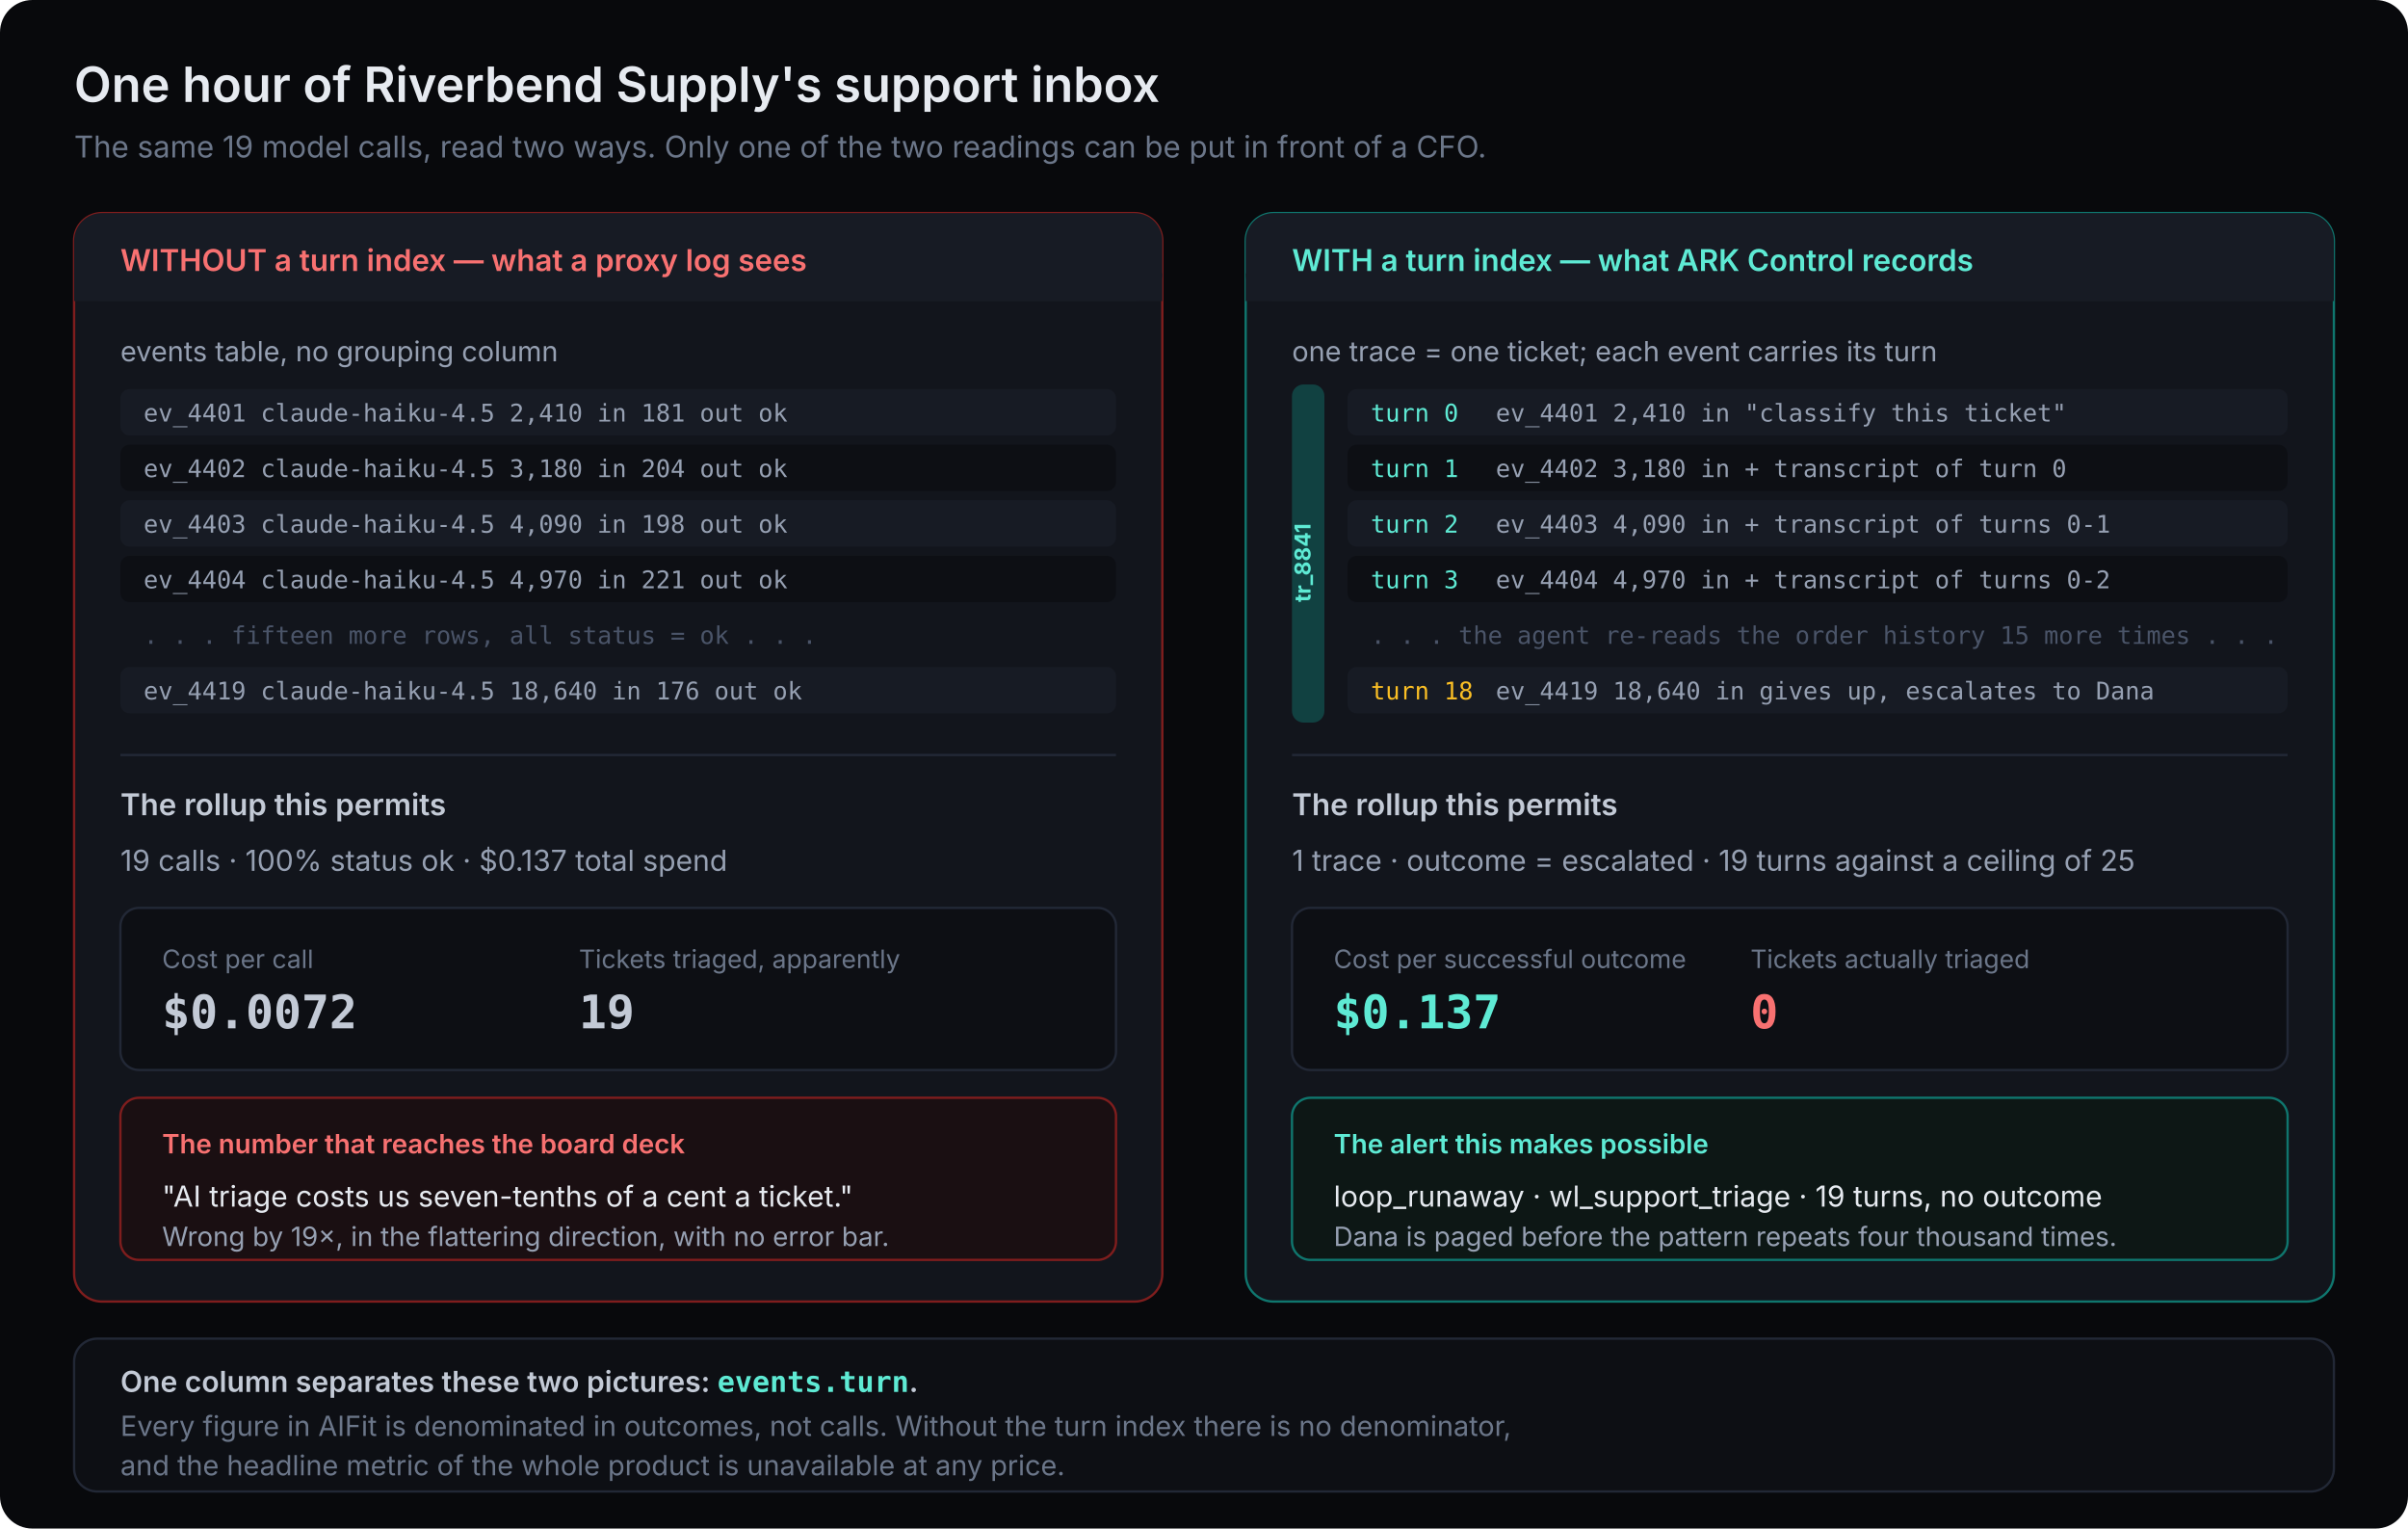
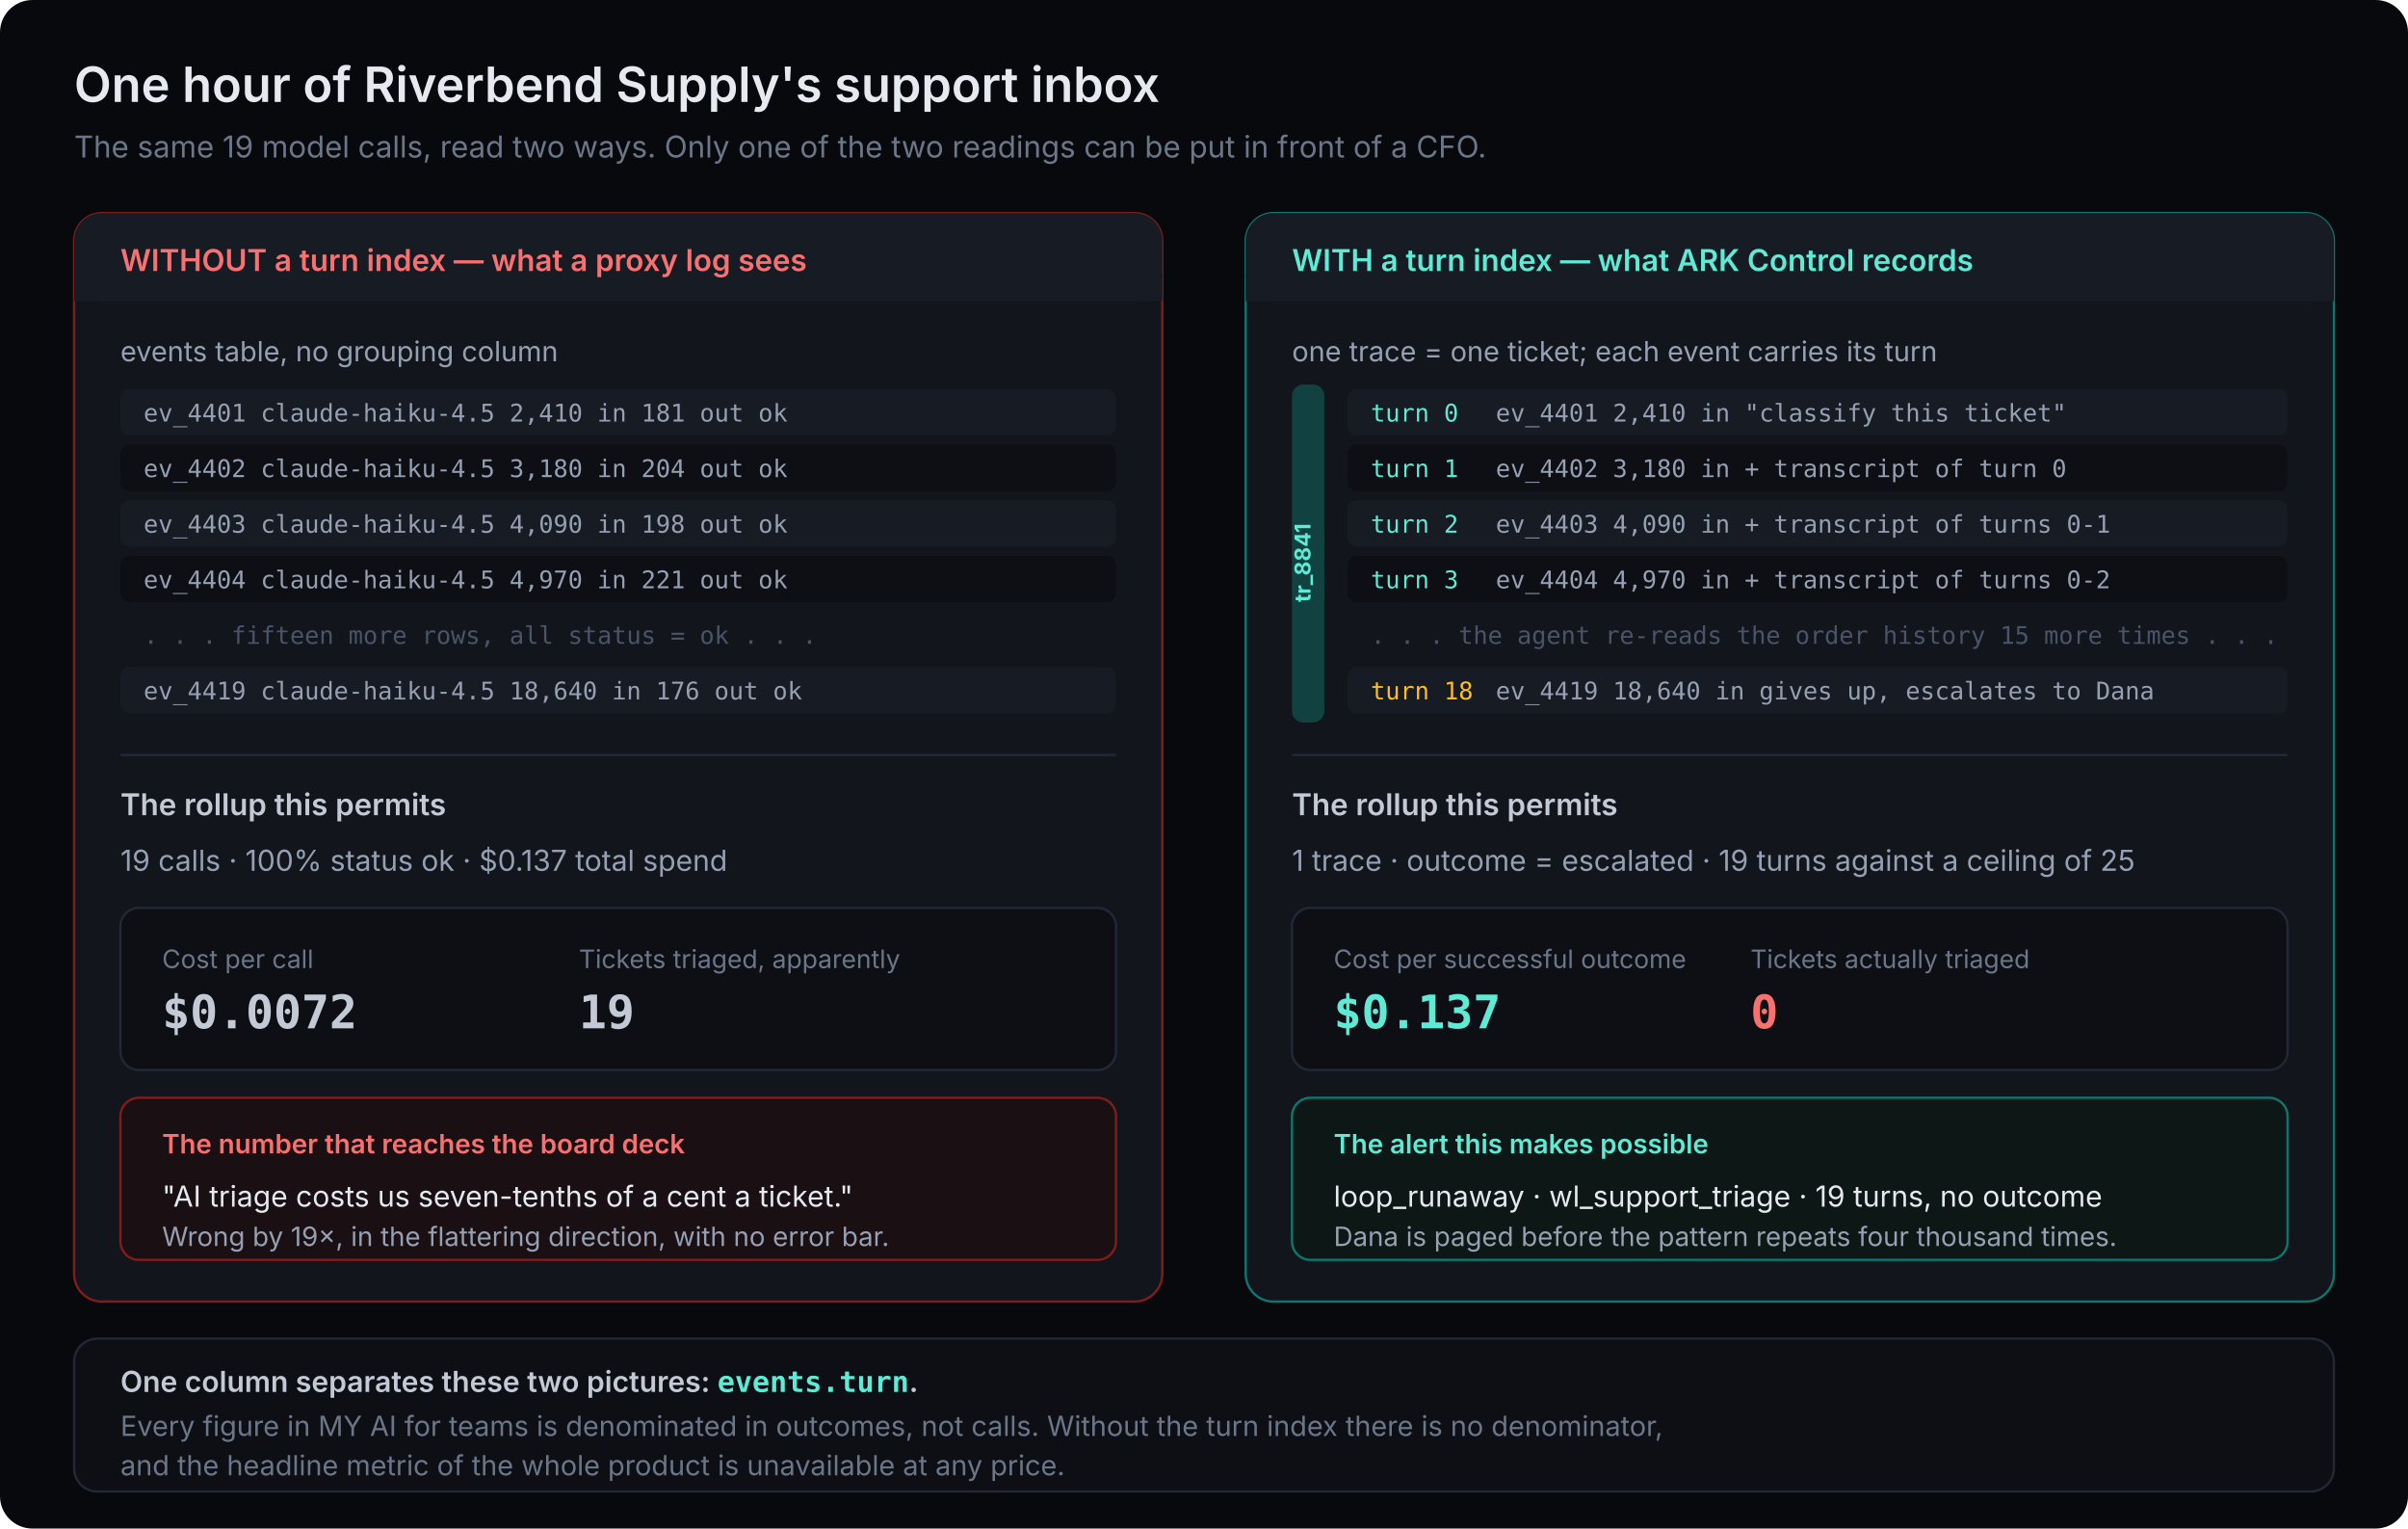
<svg xmlns="http://www.w3.org/2000/svg" viewBox="0 0 1040 660" width="1040" height="660" font-family="ui-sans-serif, system-ui, -apple-system, Segoe UI, Inter, sans-serif">
  <rect width="1040" height="660" rx="14" fill="#08090c" />
  <text x="32" y="44" fill="#e6eaf0" font-size="21" font-weight="600">One hour of Riverbend Supply's support inbox</text>
  <text x="32" y="68" fill="#6b7689" font-size="13">The same 19 model calls, read two ways. Only one of the two readings can be put in front of a CFO.</text>
  <rect x="32" y="92" width="470" height="470" rx="12" fill="#12151c" stroke="#7f1d1d" stroke-width="1" />
  <rect x="32" y="92" width="470" height="38" rx="12" fill="#171b24" />
  <rect x="32" y="118" width="470" height="12" fill="#171b24" />
  <text x="52" y="117" fill="#f87171" font-size="13" font-weight="600">WITHOUT a turn index — what a proxy log sees</text>
  <text x="52" y="156" fill="#96a0b2" font-size="12">events table, no grouping column</text>
  <g font-family="ui-monospace, SFMono-Regular, Menlo, monospace" font-size="10.5" fill="#6b7689">
    <rect x="52" y="168" width="430" height="20" rx="4" fill="#171b24" />
    <text x="62" y="182" fill="#96a0b2">ev_4401  claude-haiku-4.5   2,410 in   181 out   ok</text>
    <rect x="52" y="192" width="430" height="20" rx="4" fill="#0d0f14" />
    <text x="62" y="206" fill="#96a0b2">ev_4402  claude-haiku-4.5   3,180 in   204 out   ok</text>
    <rect x="52" y="216" width="430" height="20" rx="4" fill="#171b24" />
    <text x="62" y="230" fill="#96a0b2">ev_4403  claude-haiku-4.5   4,090 in   198 out   ok</text>
    <rect x="52" y="240" width="430" height="20" rx="4" fill="#0d0f14" />
    <text x="62" y="254" fill="#96a0b2">ev_4404  claude-haiku-4.5   4,970 in   221 out   ok</text>
    <text x="62" y="278" fill="#4a5468">   . . . fifteen more rows, all status = ok . . .</text>
    <rect x="52" y="288" width="430" height="20" rx="4" fill="#171b24" />
    <text x="62" y="302" fill="#96a0b2">ev_4419  claude-haiku-4.5  18,640 in   176 out   ok</text>
  </g>
  <line x1="52" y1="326" x2="482" y2="326" stroke="#222836" stroke-width="1" />
  <text x="52" y="352" fill="#c3cad6" font-size="13" font-weight="600">The rollup this permits</text>
  <text x="52" y="376" fill="#96a0b2" font-size="12.5">19 calls · 100% status ok · $0.137 total spend</text>
  <rect x="52" y="392" width="430" height="70" rx="8" fill="#0d0f14" stroke="#222836" />
  <text x="70" y="418" fill="#6b7689" font-size="11">Cost per call</text>
  <text x="70" y="444" fill="#c3cad6" font-size="20" font-weight="600" font-family="ui-monospace, Menlo, monospace">$0.0072</text>
  <text x="250" y="418" fill="#6b7689" font-size="11">Tickets triaged, apparently</text>
  <text x="250" y="444" fill="#c3cad6" font-size="20" font-weight="600" font-family="ui-monospace, Menlo, monospace">19</text>
  <rect x="52" y="474" width="430" height="70" rx="8" fill="#1a0f12" stroke="#7f1d1d" />
  <text x="70" y="498" fill="#f87171" font-size="11.5" font-weight="600">The number that reaches the board deck</text>
  <text x="70" y="521" fill="#e6eaf0" font-size="12.5">"AI triage costs us seven-tenths of a cent a ticket."</text>
  <text x="70" y="538" fill="#96a0b2" font-size="11.5">Wrong by 19×, in the flattering direction, with no error bar.</text>
  <rect x="538" y="92" width="470" height="470" rx="12" fill="#12151c" stroke="#0f766e" stroke-width="1" />
  <rect x="538" y="92" width="470" height="38" rx="12" fill="#171b24" />
  <rect x="538" y="118" width="470" height="12" fill="#171b24" />
  <text x="558" y="117" fill="#5eead4" font-size="13" font-weight="600">WITH a turn index — what ARK Control records</text>
  <text x="558" y="156" fill="#96a0b2" font-size="12">one trace = one ticket; each event carries its turn</text>
  <rect x="558" y="166" width="14" height="146" rx="5" fill="#0f766e" opacity="0.45" />
  <text x="566" y="243" fill="#5eead4" font-size="9.5" font-weight="700" transform="rotate(-90 566 243)" text-anchor="middle">tr_8841</text>
  <g font-family="ui-monospace, SFMono-Regular, Menlo, monospace" font-size="10.5">
    <rect x="582" y="168" width="406" height="20" rx="4" fill="#171b24" />
    <text x="592" y="182" fill="#5eead4">turn 0</text>
    <text x="646" y="182" fill="#96a0b2">ev_4401   2,410 in   "classify this ticket"</text>
    <rect x="582" y="192" width="406" height="20" rx="4" fill="#0d0f14" />
    <text x="592" y="206" fill="#5eead4">turn 1</text>
    <text x="646" y="206" fill="#96a0b2">ev_4402   3,180 in   + transcript of turn 0</text>
    <rect x="582" y="216" width="406" height="20" rx="4" fill="#171b24" />
    <text x="592" y="230" fill="#5eead4">turn 2</text>
    <text x="646" y="230" fill="#96a0b2">ev_4403   4,090 in   + transcript of turns 0-1</text>
    <rect x="582" y="240" width="406" height="20" rx="4" fill="#0d0f14" />
    <text x="592" y="254" fill="#5eead4">turn 3</text>
    <text x="646" y="254" fill="#96a0b2">ev_4404   4,970 in   + transcript of turns 0-2</text>
    <text x="592" y="278" fill="#4a5468">  . . . the agent re-reads the order history 15 more times . . .</text>
    <rect x="582" y="288" width="406" height="20" rx="4" fill="#171b24" />
    <text x="592" y="302" fill="#fbbf24">turn 18</text>
    <text x="646" y="302" fill="#96a0b2">ev_4419  18,640 in   gives up, escalates to Dana</text>
  </g>
  <line x1="558" y1="326" x2="988" y2="326" stroke="#222836" stroke-width="1" />
  <text x="558" y="352" fill="#c3cad6" font-size="13" font-weight="600">The rollup this permits</text>
  <text x="558" y="376" fill="#96a0b2" font-size="12.5">1 trace · outcome = escalated · 19 turns against a ceiling of 25</text>
  <rect x="558" y="392" width="430" height="70" rx="8" fill="#0d0f14" stroke="#222836" />
  <text x="576" y="418" fill="#6b7689" font-size="11">Cost per successful outcome</text>
  <text x="576" y="444" fill="#5eead4" font-size="20" font-weight="600" font-family="ui-monospace, Menlo, monospace">$0.137</text>
  <text x="756" y="418" fill="#6b7689" font-size="11">Tickets actually triaged</text>
  <text x="756" y="444" fill="#f87171" font-size="20" font-weight="600" font-family="ui-monospace, Menlo, monospace">0</text>
  <rect x="558" y="474" width="430" height="70" rx="8" fill="#0d1715" stroke="#0f766e" />
  <text x="576" y="498" fill="#5eead4" font-size="11.5" font-weight="600">The alert this makes possible</text>
  <text x="576" y="521" fill="#e6eaf0" font-size="12.5">loop_runaway · wl_support_triage · 19 turns, no outcome</text>
  <text x="576" y="538" fill="#96a0b2" font-size="11.5">Dana is paged before the pattern repeats four thousand times.</text>
  <rect x="32" y="578" width="976" height="66" rx="10" fill="#0d0f14" stroke="#222836" />
  <text x="52" y="601" fill="#c3cad6" font-size="12.5" font-weight="600">One column separates these two pictures: <tspan font-family="ui-monospace, Menlo, monospace" fill="#5eead4">events.turn</tspan>.</text>
-   <text x="52" y="620" fill="#6b7689" font-size="12">Every figure in AIFit is denominated in outcomes, not calls. Without the turn index there is no denominator,</text>
+   <text x="52" y="620" fill="#6b7689" font-size="12">Every figure in MY AI for teams is denominated in outcomes, not calls. Without the turn index there is no denominator,</text>
  <text x="52" y="637" fill="#6b7689" font-size="12">and the headline metric of the whole product is unavailable at any price.</text>
</svg>
